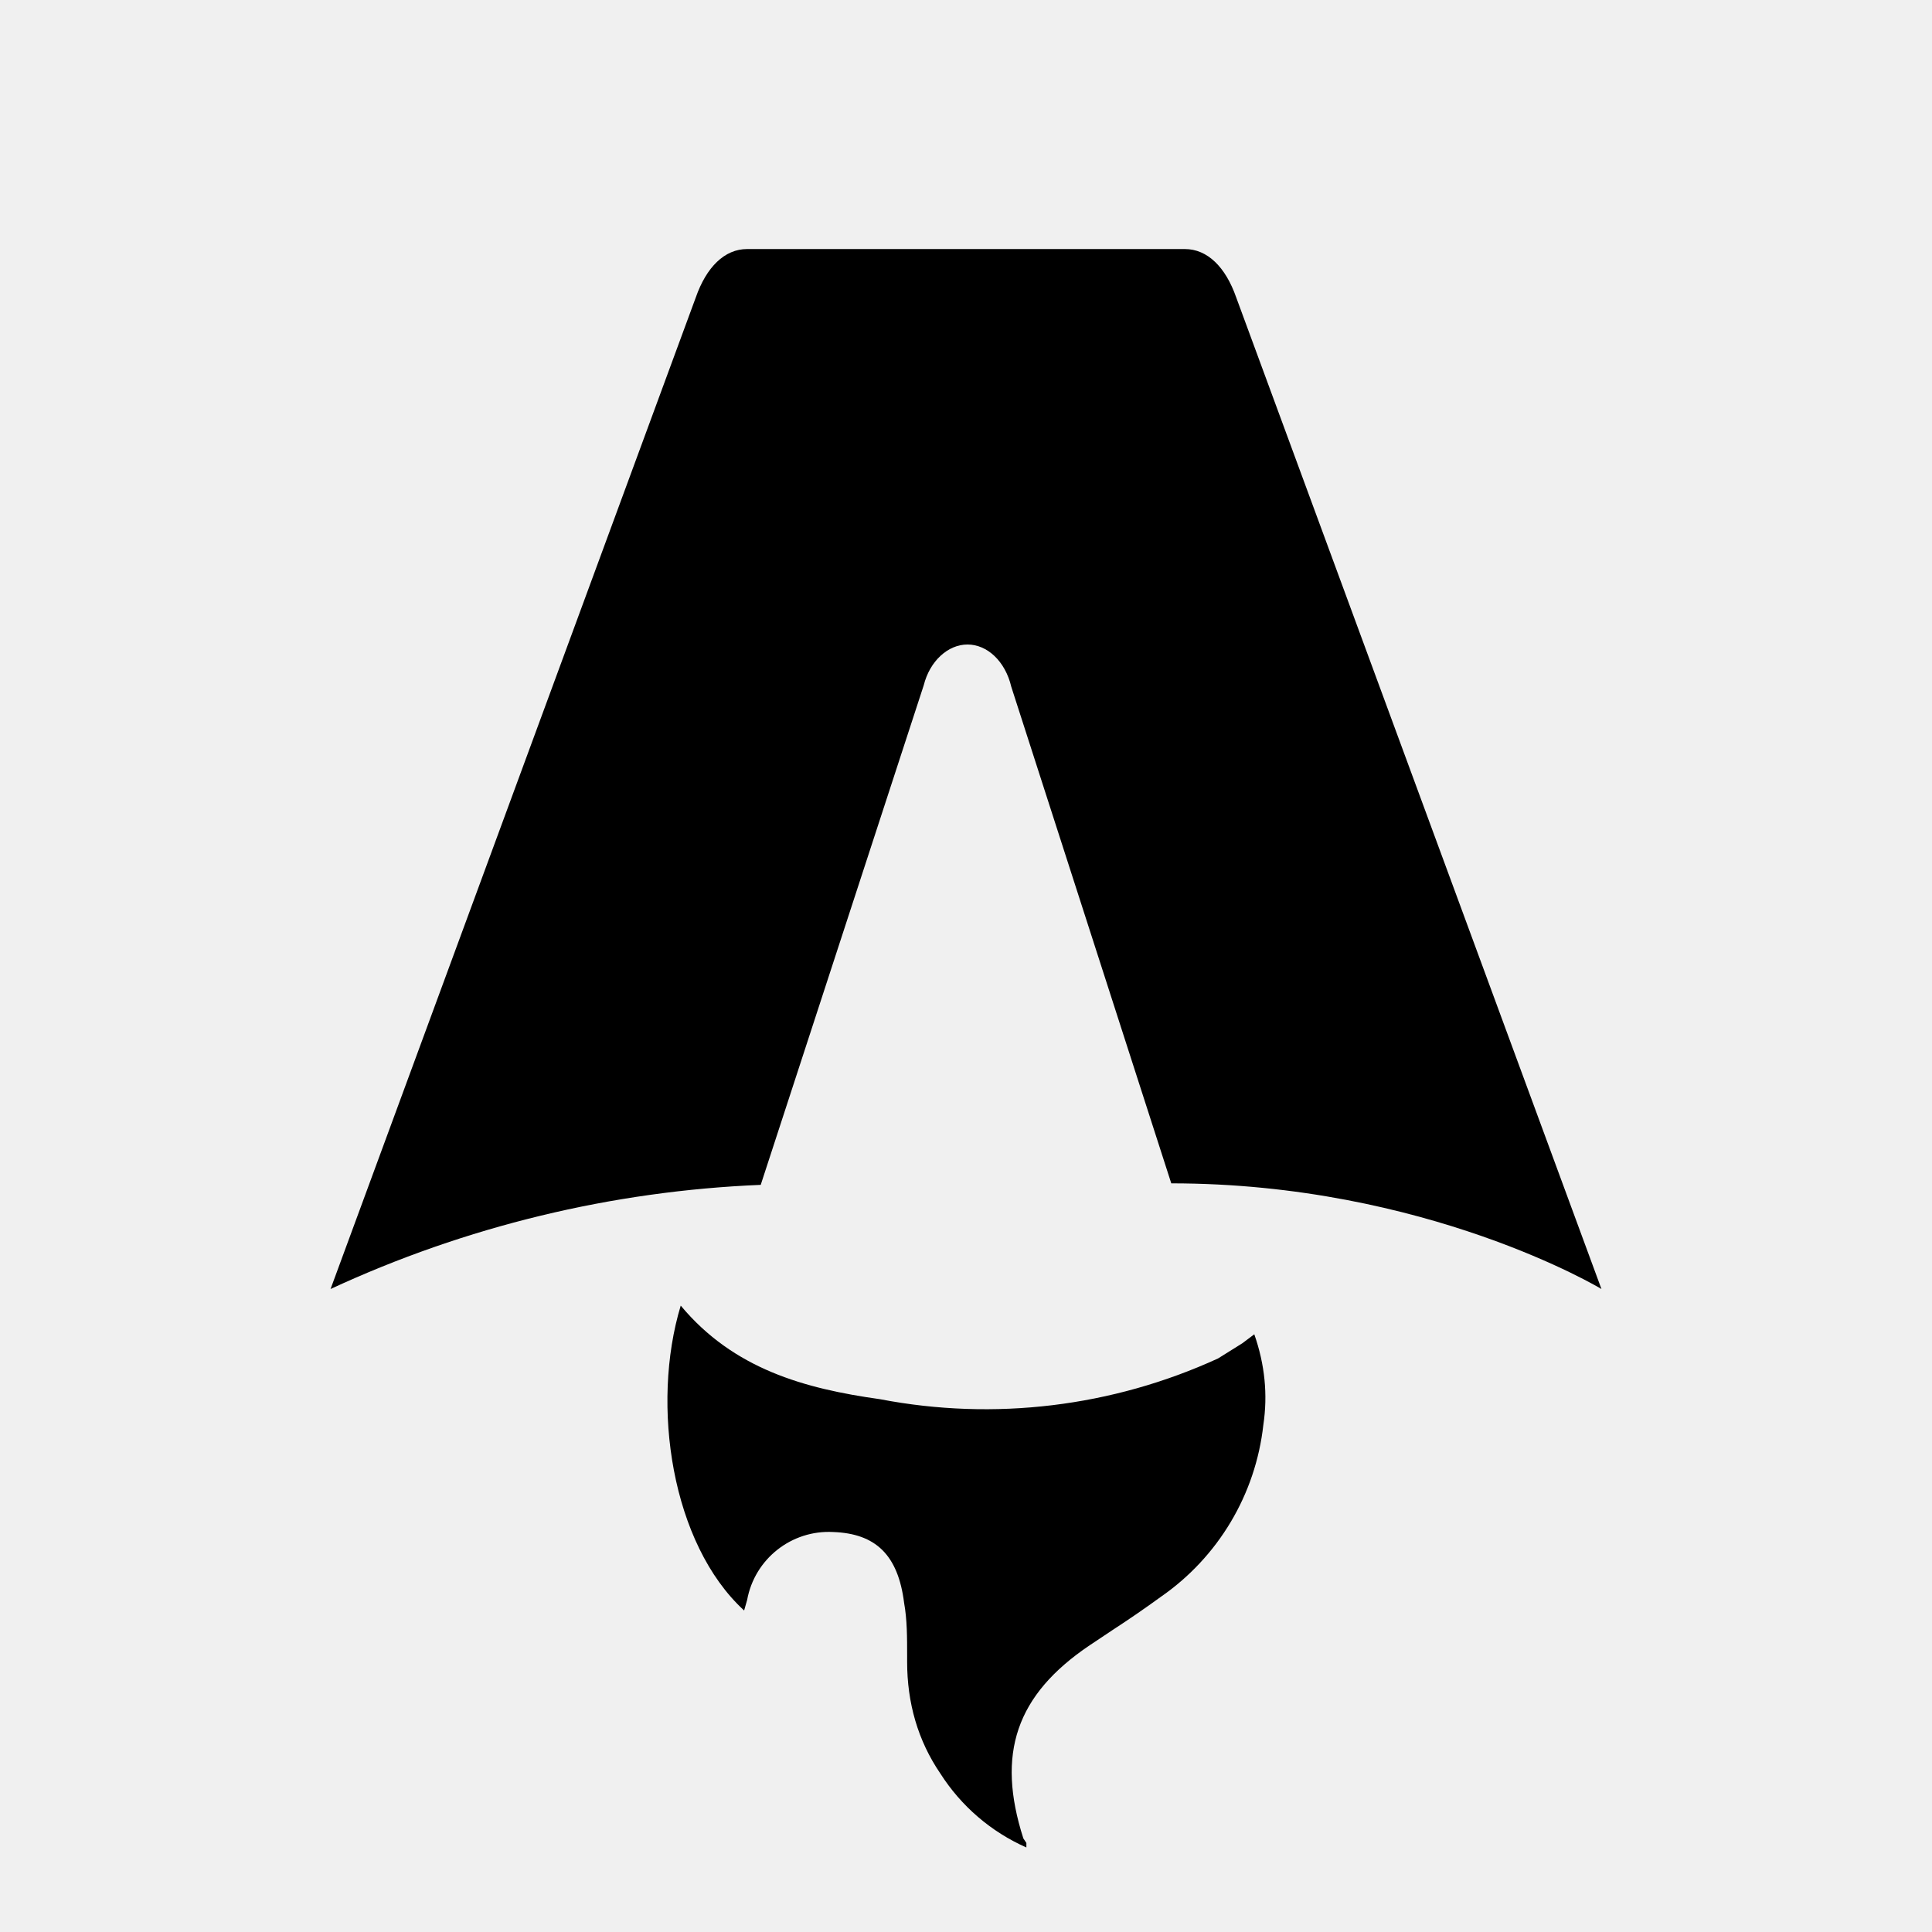
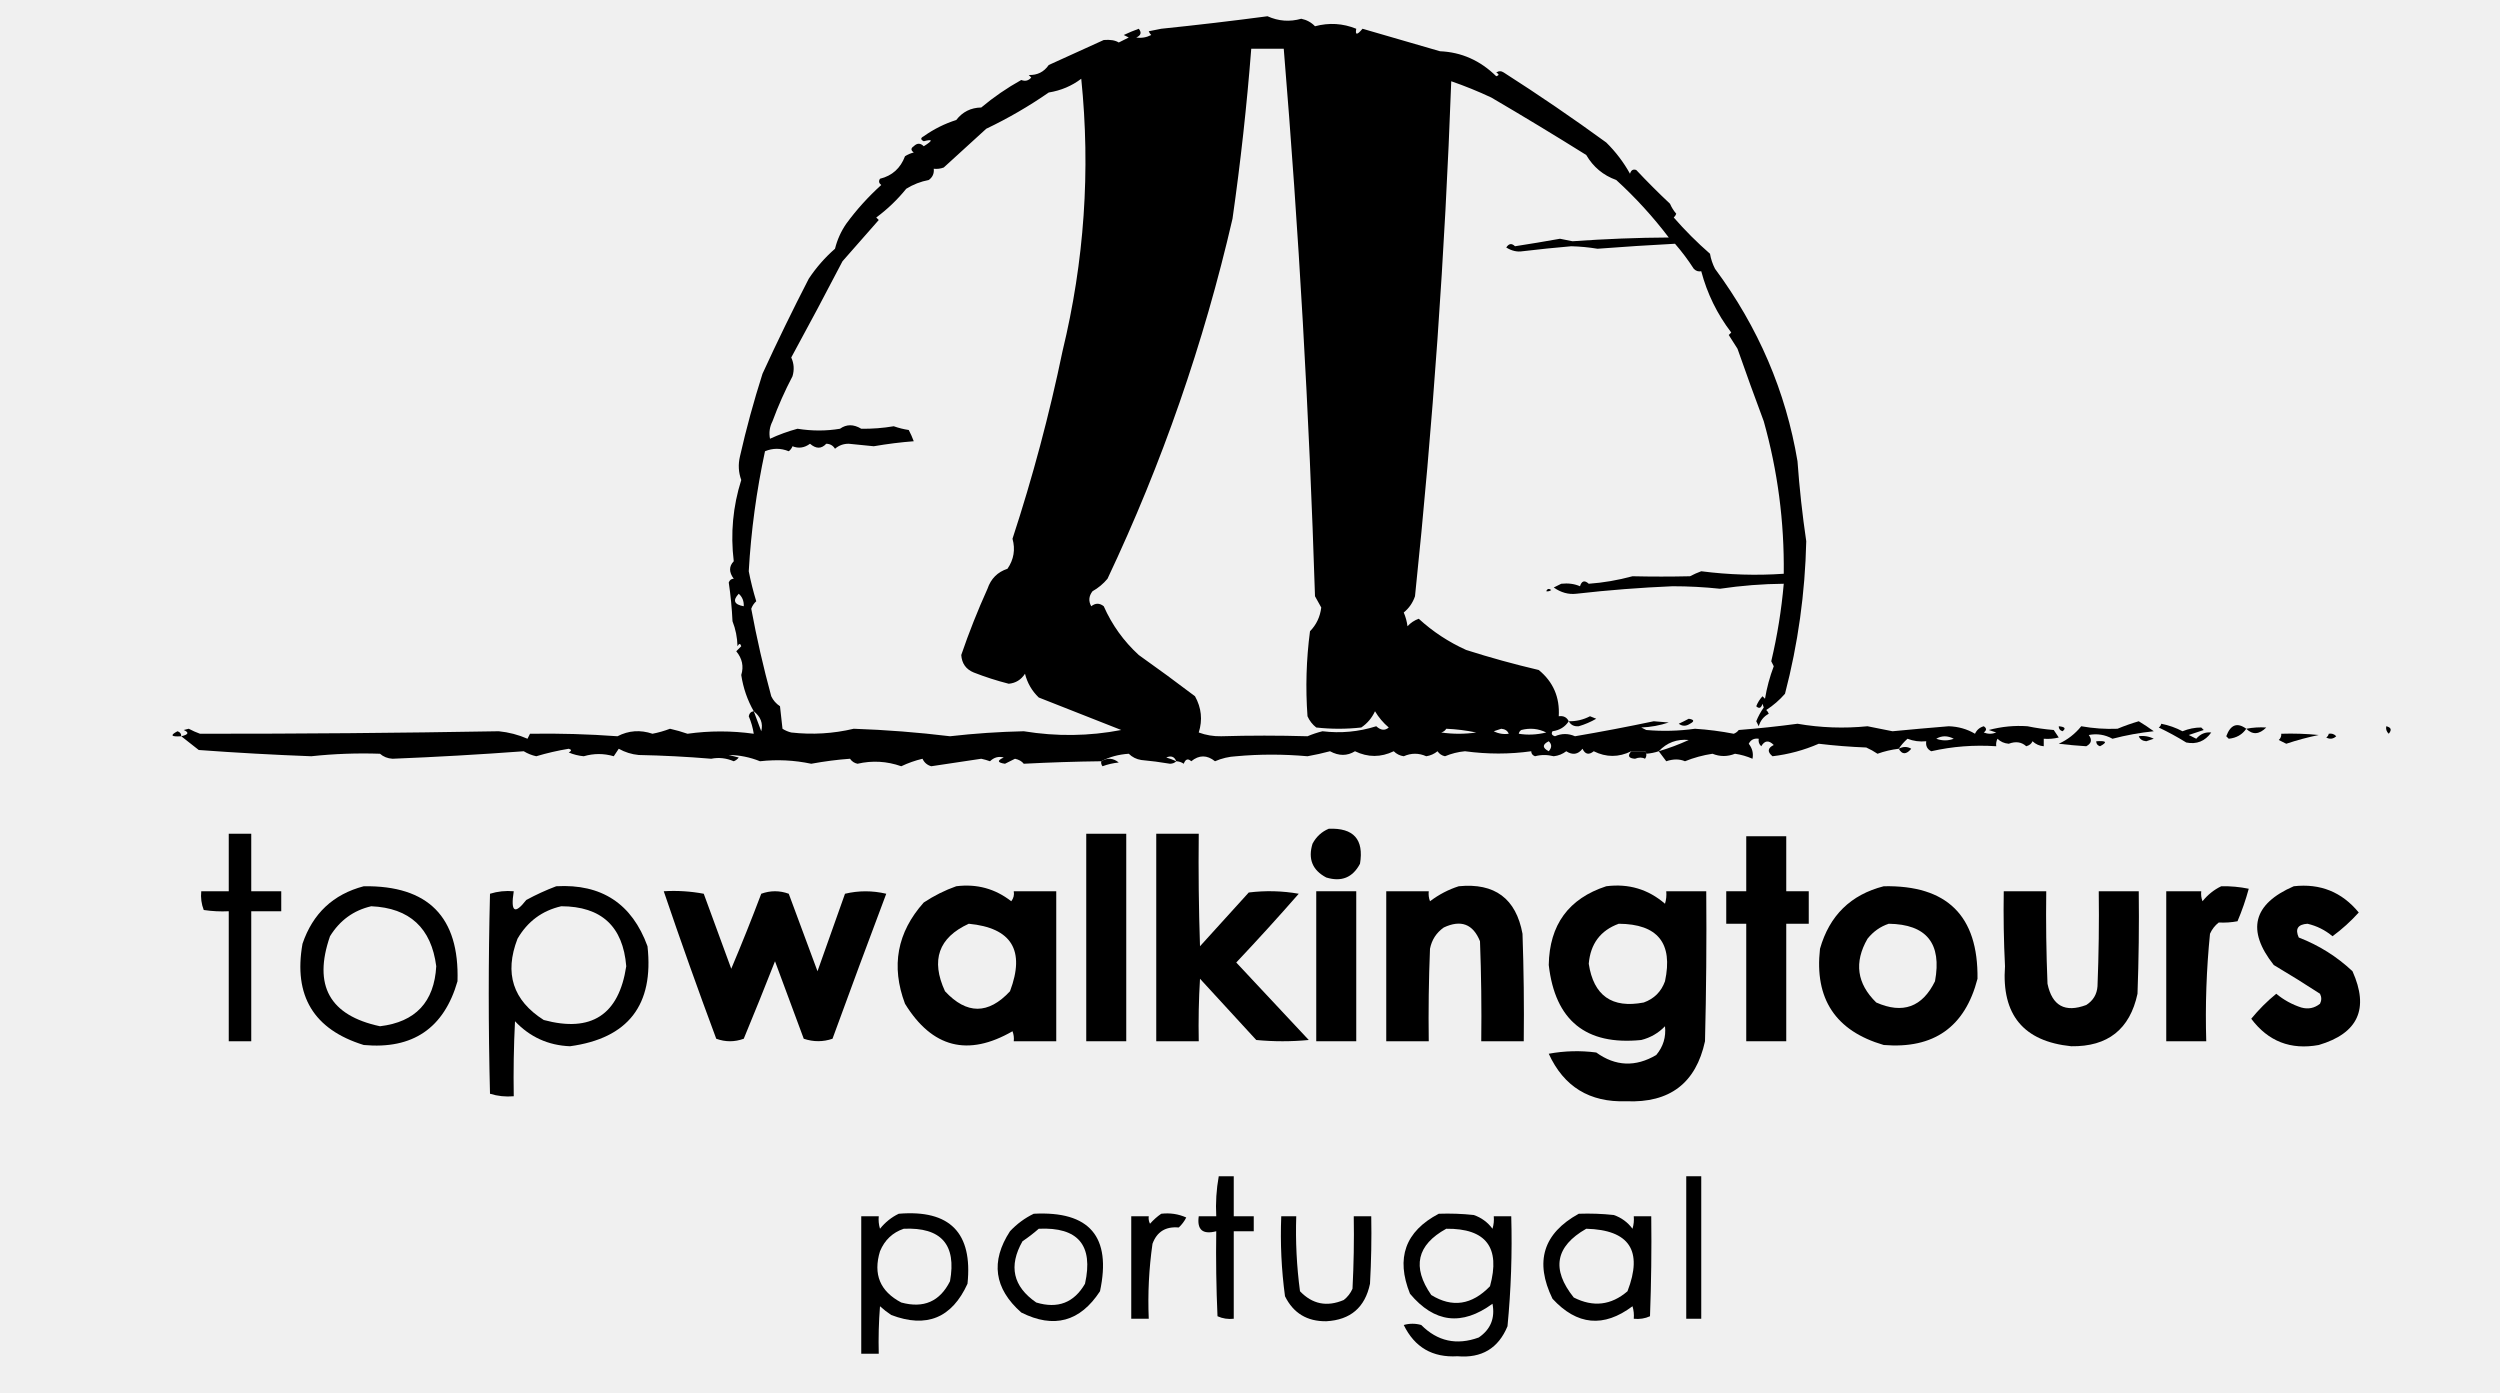
- <svg xmlns="http://www.w3.org/2000/svg" fill="none" viewBox="0 0 128 128">
-   <path d="M50.4 78.5a75.1 75.1 0 0 0-28.5 6.9l24.2-65.7c.7-2 1.9-3.2 3.4-3.2h29c1.5 0 2.7 1.2 3.4 3.2l24.2 65.7s-11.6-7-28.5-7L67 45.5c-.4-1.7-1.6-2.8-2.9-2.8-1.3 0-2.5 1.1-2.9 2.7L50.4 78.5Zm-1.1 28.2Zm-4.2-20.2c-2 6.6-.6 15.8 4.2 20.2a17.5 17.5 0 0 1 .2-.7 5.5 5.5 0 0 1 5.7-4.5c2.8.1 4.3 1.5 4.7 4.7.2 1.1.2 2.3.2 3.5v.4c0 2.7.7 5.2 2.2 7.4a13 13 0 0 0 5.7 4.9v-.3l-.2-.3c-1.8-5.6-.5-9.5 4.4-12.8l1.5-1a73 73 0 0 0 3.2-2.2 16 16 0 0 0 6.8-11.4c.3-2 .1-4-.6-6l-.8.6-1.6 1a37 37 0 0 1-22.4 2.7c-5-.7-9.7-2-13.2-6.2Z" />
-   <style>
-         path { fill: #000; }
-         @media (prefers-color-scheme: dark) {
-             path { fill: #FFF; }
-         }
-     </style>
+ <svg xmlns="http://www.w3.org/2000/svg" width="1000" height="557" shape-rendering="geometricPrecision" text-rendering="geometricPrecision" image-rendering="optimizeQuality" fill-rule="evenodd" clip-rule="evenodd">
+   <path fill="currentColor" d="M627.5 288.5c-1.473 2.272-3.64 3.605-6.5 4-.591.983-.257 1.65 1 2 2.646-1.177 5.312-1.177 8 0a811.304 811.304 0 0031.5-6l6 .5a40.23 40.23 0 01-11 2l2 1a86.258 86.258 0 0019.5-.5c5.229.34 10.395 1.007 15.5 2a4.457 4.457 0 002-1.5 421.743 421.743 0 0023.5-2.5 103.216 103.216 0 0028 1l10 2a1513.2 1513.2 0 0122.5-2c3.863.132 7.363 1.132 10.5 3 .7-1.532 1.866-2.532 3.5-3 1.211.774 1.211 1.607 0 2.5 1.667.667 3.333.667 5 0l-3-1c5.176-1.375 10.342-1.875 15.5-1.5a84.8 84.8 0 0010.5 1.5l2 3a18.453 18.453 0 01-6 .5v3c-1.7-.126-3.2-.793-4.5-2-.381.982-1.214 1.648-2.5 2-1.871-1.715-4.204-2.049-7-1-1.82-.149-3.32-.816-4.5-2a4.934 4.934 0 00-.5 3c-8.866-.597-17.533.07-26 2-1.611-.82-2.278-2.154-2-4-2.619.268-5.119-.065-7.5-1-1.388 1.236-2.554 2.569-3.5 4a38.822 38.822 0 00-8.5 2 29.517 29.517 0 00-4.5-2.5 237.946 237.946 0 01-19-1.5 65.292 65.292 0 01-18.5 5c-2.152-1.777-1.985-3.277.5-4.5-1.973-2.015-3.64-1.848-5 .5-.886-.825-1.219-1.825-1-3-1.846-.278-3.18.389-4 2 1.429 1.831 1.929 3.831 1.5 6a27.261 27.261 0 00-7-2c-3.017 1.207-6.017 1.207-9 0a48.734 48.734 0 00-11 3c-2.208-.945-4.708-.945-7.5 0a514.367 514.367 0 01-3-4 20.69 20.69 0 01-5 1c0-.667-.333-1-1-1 .131-.876-.202-1.543-1-2-1.526.494-2.859 1.161-4 2-5.033 2.485-10.033 2.485-15 0-1.946 1.587-3.446 1.254-4.5-1-1.793 2.306-3.96 2.639-6.5 1-1.449 1.117-3.116 1.784-5 2-2.598-.649-5.098-.649-7.5 0-1.011-.392-1.511-1.059-1.5-2-8.674 1.217-17.507 1.217-26.5 0a26.922 26.922 0 00-8 2c-1.261-.259-2.261-.926-3-2a9.201 9.201 0 01-4.5 2c-3-1.333-6-1.333-9 0a6.895 6.895 0 01-4-2c-5.168 2.499-10.335 2.499-15.5 0-3.121 1.933-6.454 1.933-10 0a108.036 108.036 0 01-9 2c-9.66-.858-19.16-.858-28.5 0a24.325 24.325 0 00-8.5 2c-3.19-2.569-6.356-2.569-9.5 0-1.303-1.218-2.303-.885-3 1a5.576 5.576 0 00-3-1c-.597.639-1.43.972-2.5 1a152.043 152.043 0 00-11.5-1.5c-1.941-.304-3.607-1.137-5-2.5-4.095.273-7.762 1.273-11 3-10.327.127-20.66.46-31 1-.76-.989-1.927-1.655-3.5-2l-4 2c-3.063-.435-3.23-1.268-.5-2.5-2.062-.564-3.895-.064-5.5 1.5a27.395 27.395 0 00-3.5-1c-6.683 1.001-13.35 2.001-20 3-1.634-.468-2.8-1.468-3.5-3a43.097 43.097 0 00-8.5 3c-5.759-2.027-11.592-2.36-17.5-1-1.261-.259-2.261-.926-3-2-4.968.351-10.135 1.018-15.5 2-6.826-1.435-13.659-1.768-20.5-1-4.074-1.64-8.241-2.473-12.5-2.5l4 1a4.457 4.457 0 01-2 1.5c-3.015-1.28-6.015-1.613-9-1a453.451 453.451 0 00-29-1.5 19.95 19.95 0 01-8-2.5l-2 3c-3.969-1.174-7.969-1.174-12 0a20.2 20.2 0 01-6-1.5c1.196-.654 1.196-1.154 0-1.5a105.33 105.33 0 00-13 3 16.229 16.229 0 01-5-2 1541.363 1541.363 0 01-52.5 3c-1.981-.129-3.647-.796-5-2a195.067 195.067 0 00-27.5 1 1248.636 1248.636 0 01-45-2.5 481.653 481.653 0 01-7-5.5c2.908-.659 3.242-1.493 1-2.5l2-.5a32.7 32.7 0 004.5 2c39.905.029 79.738-.304 119.5-1 4.037.405 7.87 1.405 11.5 3l1-2a392.958 392.958 0 0135 1c4.463-2.309 9.13-2.642 14-1a41.932 41.932 0 007-2c2.4.544 4.733 1.211 7 2 8.783-1.232 17.617-1.232 26.5 0a28.741 28.741 0 00-2-7c.247-1.213.914-1.88 2-2-2.545-4.466-4.212-9.3-5-14.5 1.063-3.426.396-6.593-2-9.5l2-2c-.346-1.196-.846-1.196-1.5 0-.089-3.528-.756-6.862-2-10a154.652 154.652 0 00-1.5-15.5c.392-1.011 1.059-1.511 2-1.5-1.958-2.637-1.958-4.971 0-7-1.343-11.072-.343-21.905 3-32.5-1.117-3.073-1.284-6.24-.5-9.5 2.463-10.9 5.463-21.9 9-33a925.945 925.945 0 0118.5-38 59.693 59.693 0 0110.5-12 30.446 30.446 0 014.5-10c4.083-5.589 8.75-10.755 14-15.5-.951-.718-1.117-1.55-.5-2.5 4.871-1.2 8.204-4.2 10-9a11.357 11.357 0 013.5-1.5c-1.211-.893-1.211-1.726 0-2.5 1.333-1.333 2.667-1.333 4 0 3.736-2.31 3.736-2.977 0-2-1.333-.667-1.333-1.333 0-2a46.71 46.71 0 0113-6.5c2.521-3.26 5.855-4.927 10-5a102.477 102.477 0 0116-11c1.595.617 2.928.284 4-1l-1-1c3.421.121 6.088-1.212 8-4 7.323-3.328 14.657-6.661 22-10 2.627-.212 4.627.121 6 1l4-2-2-1a66.557 66.557 0 016-2.5c1.239 1.507.905 2.674-1 3.5 2.053.325 4.053-.009 6-1a3.647 3.647 0 01-1-1.5l5-1c14.39-1.484 28.556-3.15 42.5-5 4.4 1.983 8.9 2.316 13.5 1 2.194.454 4.027 1.454 5.5 3 5.624-1.503 11.124-1.17 16.5 1-.485 2.612.349 2.612 2.5 0a6956.81 6956.81 0 0131 9c8.573.358 16.073 3.692 22.5 10 1.196-.346 1.196-.846 0-1.5 1-.667 2-.667 3 0a820.309 820.309 0 0141 28 54.726 54.726 0 019.5 12.5c.423-1.456 1.256-1.956 2.5-1.5A308.222 308.222 0 00668 81.5a15.645 15.645 0 002.5 4 3.647 3.647 0 01-1 1.5c4.5 5.167 9.333 10 14.5 14.5a20.64 20.64 0 002 6c17.327 23.423 28.327 49.089 33 77a426.536 426.536 0 003.5 32c-.463 20.712-3.297 41.045-8.5 61a35.063 35.063 0 01-7.5 6.5c.457.414.791.914 1 1.5-2.035 1.097-3.368 2.763-4 5l-1-2a26.248 26.248 0 013-5.5l-.5-1.5c-.535 1.771-1.369 2.104-2.5 1a12.403 12.403 0 012.5-4l1 1a68.059 68.059 0 013.5-13l-1-2a214.55 214.55 0 005-31c-8.421.071-16.921.738-25.5 2a179.952 179.952 0 00-19-1 541.46 541.46 0 00-38.5 3c-3.132.356-6.132-.478-9-2.5l3-1.5c2.768-.303 5.268.03 7.5 1 .677-2.189 1.844-2.522 3.5-1 5.804-.414 11.637-1.414 17.5-3 7.695.177 15.361.177 23 0a37.138 37.138 0 014.5-2c11.084 1.428 22.084 1.761 33 1 .245-20.816-2.422-41.149-8-61a1467.889 1467.889 0 01-10.5-29l-3.5-5.5 1-1c-5.622-7.361-9.622-15.528-12-24.5-1.175.219-2.175-.114-3-1a86.401 86.401 0 00-7.5-10 1270.288 1270.288 0 00-31 2 76.618 76.618 0 00-10.5-1 592.233 592.233 0 00-19.5 2c-2.138.352-4.304-.148-6.5-1.5 1.036-1.617 2.203-1.784 3.5-.5a801.901 801.901 0 0018-3l5 1c13.231-.94 26.064-1.44 38.5-1.5a170.723 170.723 0 00-21-23c-5.195-1.858-9.195-5.192-12-10a1521.507 1521.507 0 00-38-23 163.288 163.288 0 00-16-6.5 3053.78 3053.78 0 01-14.5 206c-.883 2.602-2.383 4.769-4.5 6.5a20.431 20.431 0 011.5 5.5 10.94 10.94 0 014.5-3c5.611 5.147 11.945 9.314 19 12.5a386.091 386.091 0 0029 8c5.788 4.749 8.454 10.915 8 18.5 1.88-.271 3.213.396 4 2zm-127-269h13a4337.562 4337.562 0 0112.5 219c.85 1.51 1.683 3.01 2.5 4.5-.456 3.734-1.956 6.901-4.5 9.5a166.721 166.721 0 00-1 34 11.532 11.532 0 003.5 4.5c6 .667 12 .667 18 0 2.406-1.622 4.239-3.789 5.5-6.5a25.55 25.55 0 005.5 6.5c-1.522 1.328-3.189 1.162-5-.5-7.05 2.222-14.217 2.889-21.5 2a40.179 40.179 0 00-6 2 595.813 595.813 0 00-34.5 0 24.227 24.227 0 01-9-1.5c1.581-5.022 1.081-9.855-1.5-14.5a859.255 859.255 0 00-22.5-16.5c-6.032-5.53-10.699-12.03-14-19.5-1.667-1.333-3.333-1.333-5 0-1.163-2.05-.996-4.05.5-6a21.53 21.53 0 006-5c21.842-46.191 38.508-94.191 50-144a1069.812 1069.812 0 007.5-68zm-68 12c3.747 36.6 1.247 72.934-7.5 109a690.578 690.578 0 01-20 75c1.198 4.289.531 8.289-2 12-3.974 1.307-6.641 3.974-8 8a302.513 302.513 0 00-10.5 26.5c.235 3.399 1.902 5.732 5 7a118.229 118.229 0 0014 4.5c2.771-.256 4.938-1.59 6.5-4 .936 3.707 2.769 6.874 5.5 9.5l33 13c-12.83 2.481-25.83 2.647-39 .5a324.51 324.51 0 00-29.5 2 447.138 447.138 0 00-38.5-3c-8.203 1.95-16.537 2.45-25 1.5a11.333 11.333 0 01-3.5-1.5l-1-9c-1.556-1.02-2.722-2.353-3.5-4a435.17 435.17 0 01-8-35 7.293 7.293 0 012-3 116.258 116.258 0 01-3-12c.91-16.057 3.076-32.057 6.5-48 3.135-1.299 6.301-1.299 9.5 0a4.457 4.457 0 001.5-2c2.42.988 4.753.655 7-1 2.419 2.094 4.586 2.094 6.5 0 1.529.029 2.696.696 3.5 2 1.574-1.348 3.407-2.014 5.5-2 3.322.345 6.655.679 10 1 5.508-.946 10.841-1.612 16-2a37.138 37.138 0 00-2-4.5 32.444 32.444 0 01-6-1.5 71.524 71.524 0 01-13 1c-3.068-1.859-5.902-1.859-8.5 0-5.515.93-11.182.93-17 0a68.96 68.96 0 00-11 4c-.484-2.413-.15-4.746 1-7a152.453 152.453 0 018-18c.769-2.599.602-5.099-.5-7.5a2204.956 2204.956 0 0020.5-38.5L351.5 88l-1-1a65.337 65.337 0 0012-11.5 26.131 26.131 0 019-3.5c1.537-1.11 2.203-2.61 2-4.5a8.435 8.435 0 004-.5c5.733-5.182 11.4-10.349 17-15.5a179.827 179.827 0 0025-14.5c4.873-.784 9.206-2.617 13-5.5zm-137 206c1.431 1.28 2.098 2.947 2 5-3.851-.679-4.518-2.346-2-5zm6 47c2.796 2.215 3.796 4.881 3 8l-3-8zm277 7c4.034.172 8.034.672 12 1.5a49.226 49.226 0 01-14 0c.916-.278 1.582-.778 2-1.5zm25 2a9.86 9.86 0 01-6-1l3-1c1.53.14 2.53.807 3 2zm4 0c.111-.617.444-1.117 1-1.5 3.533-.903 6.867-.57 10 1-3.802.917-7.468 1.083-11 .5zm167 2c2.193-1.297 4.527-1.297 7 0-2.271.863-4.605.863-7 0zm-111 5c3.247-3.455 7.247-4.955 12-4.5a90.245 90.245 0 01-12 4.5zm-44-4c1.282 1.208 1.282 2.542 0 4-2.625-1.365-2.625-2.698 0-4zm38 4h-5c1.141-.839 2.474-1.506 4-2 .798.457 1.131 1.124 1 2zm-187 4a28.208 28.208 0 00-4-1.5c1.963-.844 3.296-.344 4 1.5z" opacity="1" />
+   <path fill="currentColor" d="M600.5 98.5c1.333.667 1.333.667 0 0z" opacity="1" />
+   <path fill="currentColor" d="M618.5 236.5c.397-1.025 1.063-1.192 2-.5a2.428 2.428 0 01-2 .5z" opacity="1" />
+   <path fill="currentColor" d="M627.5 288.5c2.988.061 5.821-.605 8.5-2l2.5 1a32.5 32.5 0 01-7 3c-1.855.16-3.188-.507-4-2z" opacity="1" />
+   <path fill="currentColor" d="M675.5 287.5c2.205.346 2.372 1.013.5 2-1.578 1.047-3.078 1.047-4.5 0a71.254 71.254 0 004-2z" opacity="1" />
+   <path fill="currentColor" d="M855.5 288.5a77.261 77.261 0 016 4 110.84 110.84 0 00-16.5 3c-3.014-1.65-6.181-2.15-9.5-1.5 1.43 1.88 1.096 3.38-1 4.5-3.654-.23-7.321-.563-11-1 3.531-1.605 6.531-3.938 9-7a66.566 66.566 0 0014.5 1 82.284 82.284 0 018.5-3z" opacity="1" />
+   <path fill="currentColor" d="M864.5 289.5a30.644 30.644 0 018.5 3c2.468-1.003 4.968-1.503 7.5-1.5l1 1-6 2 3 1.5c1.64-1.93 3.64-2.763 6-2.5-2.505 3.5-5.839 4.833-10 4a114.963 114.963 0 00-11-6c.556-.383.889-.883 1-1.5z" opacity="1" />
+   <path fill="currentColor" d="M898.5 291.5c-1.6 2.351-3.933 3.684-7 4l-1-1c1.719-4.654 4.386-5.654 8-3z" opacity="1" />
+   <path fill="currentColor" d="M823.5 290.5c2.483.23 2.983.897 1.5 2-1.03-.336-1.53-1.003-1.5-2z" opacity="1" />
+   <path fill="currentColor" d="M898.5 291.5a31.6 31.6 0 018-.5c-2.817 2.83-5.483 2.997-8 .5z" opacity="1" />
+   <path fill="currentColor" d="M954.5 290.5c1.965.448 2.298 1.448 1 3-.886-.825-1.219-1.825-1-3z" opacity="1" />
+   <path fill="currentColor" d="M72.5 294.5c-4.088.282-4.588-.385-1.5-2 1.03.336 1.53 1.003 1.5 2z" opacity="1" />
+   <path fill="currentColor" d="M912.5 293.5a112.97 112.97 0 0115 .5 112.222 112.222 0 00-13 3.5l-3-1.5c.752-.671 1.086-1.504 1-2.5z" opacity="1" />
+   <path fill="currentColor" d="M931.5 293.5c1.175-.219 2.175.114 3 1-1.223 1.114-2.556 1.281-4 .5.556-.383.889-.883 1-1.5z" opacity="1" />
+   <path fill="currentColor" d="M855.5 294.5a9.86 9.86 0 016 1l-3 1c-1.53-.14-2.53-.807-3-2z" opacity="1" />
+   <path fill="currentColor" d="M838.5 296.5c4.088-.282 4.588.385 1.5 2-1.03-.336-1.53-1.003-1.5-2z" opacity="1" />
+   <path fill="currentColor" d="M759.5 299.5c1.739-.934 3.405-.934 5 0-2.006 2.396-3.672 2.396-5 0z" opacity="1" />
+   <path fill="currentColor" d="M652.5 300.5h5c.667 0 1 .333 1 1a2.428 2.428 0 01-.5 2c-1.13-.614-2.463-.614-4 0-2.578-.182-3.078-1.182-1.5-3z" opacity="1" />
+   <path fill="currentColor" d="M440.5 304.5c2.461-1.474 4.794-1.307 7 .5a26.67 26.67 0 00-6.5 1.5 2.428 2.428 0 01-.5-2z" opacity="1" />
+   <path fill="currentColor" d="M531.5 331.5c9.953-.404 14.12 4.263 12.5 14-2.919 5.525-7.419 7.358-13.5 5.5-5.525-2.919-7.358-7.419-5.5-13.5 1.494-2.814 3.66-4.814 6.5-6z" opacity="1" />
+   <path fill="currentColor" d="M91.5 333.5h9v23h12v8h-12v52h-9v-52a50.464 50.464 0 01-10-.5c-.935-2.381-1.268-4.881-1-7.5h11v-23z" opacity="1" />
+   <path fill="currentColor" d="M434.5 333.5h16v83h-16v-83z" opacity="1" />
+   <path fill="currentColor" d="M462.5 333.5h17c-.167 15.004 0 30.004.5 45l19.5-21.5a67.229 67.229 0 0120 .5 971.09 971.09 0 01-25 27.5l29 31c-7 .667-14 .667-21 0L480 391.5c-.5 8.327-.666 16.66-.5 25h-17v-83z" opacity="1" />
+   <path fill="currentColor" d="M698.5 334.5h16v22h9v13h-9v47h-16v-47h-8v-13h8v-22z" opacity="1" />
+   <path fill="currentColor" d="M145.5 354.5c25.808-.359 38.308 12.308 37.5 38-5.416 18.799-17.916 27.299-37.5 25.5-20.017-6.185-28.184-19.685-24.5-40.5 4.112-12.115 12.279-19.781 24.5-23zm3 8c15.355.686 24.022 8.686 26 24-.801 14.3-8.301 22.3-22.5 24-20.158-4.306-26.825-16.306-20-36 3.927-6.361 9.427-10.361 16.5-12z" opacity="1" />
+   <path fill="currentColor" d="M222.5 354.5c18.136-1.024 30.303 6.976 36.5 24 2.603 23.492-7.731 36.826-31 40-8.701-.351-16.034-3.684-22-10-.5 9.994-.666 19.994-.5 30-3.277.284-6.443-.049-9.5-1a1599.45 1599.45 0 010-80c3.057-.951 6.223-1.284 9.5-1-1.311 8.299.356 9.466 5 3.5a94.836 94.836 0 0112-5.5zm2 8c16.046.047 24.713 8.047 26 24-2.957 19.452-13.957 26.618-33 21.5-12.341-7.838-15.841-18.671-10.5-32.5 4.01-6.909 9.844-11.242 17.5-13z" opacity="1" />
+   <path fill="currentColor" d="M382.5 354.5c8.221-1.034 15.554.966 22 6 .929-1.189 1.262-2.522 1-4h17v60h-17a8.43 8.43 0 00-.5-4c-17.822 10.286-32.155 6.619-43-11-5.66-15.058-3.16-28.558 7.5-40.5 4.157-2.745 8.49-4.912 13-6.5zm5 15c17.166 1.644 22.666 10.644 16.5 27-8.667 9.333-17.333 9.333-26 0-5.746-12.455-2.579-21.455 9.5-27z" opacity="1" />
+   <path fill="currentColor" d="M583.5 354.5c14.401-1.418 22.901 4.915 25.5 19 .5 14.329.667 28.663.5 43h-17c.167-13.337 0-26.671-.5-40-2.779-6.896-7.613-8.729-14.5-5.5-2.967 2.1-4.8 4.934-5.5 8.5a684.346 684.346 0 00-.5 37h-17v-60h17a8.43 8.43 0 00.5 4c3.575-2.702 7.408-4.702 11.5-6z" opacity="1" />
+   <path fill="currentColor" d="M642.5 354.5c8.938-1.143 16.772 1.19 23.5 7a12.93 12.93 0 00.5-5h16c.167 20.003 0 40.003-.5 60-3.626 16.755-14.126 24.755-31.5 24-14.641.52-24.974-5.813-31-19a60.713 60.713 0 0119-.5c7.703 5.555 15.703 5.888 24 1 2.794-3.344 3.961-7.177 3.5-11.5-2.626 2.731-5.793 4.564-9.5 5.5-22.125 2.218-34.458-7.782-37-30 .277-16.084 7.943-26.584 23-31.5zm5 15c15.608.106 21.775 7.773 18.5 23-1.5 4.167-4.333 7-8.5 8.5-12.721 2.443-20.054-2.724-22-15.5.686-7.996 4.686-13.329 12-16z" opacity="1" />
+   <path fill="currentColor" d="M753.5 354.5c25.324-.509 37.824 11.825 37.5 37-4.987 19.305-17.487 28.138-37.5 26.5-19.268-5.616-27.768-18.449-25.5-38.5 3.781-13.282 12.281-21.615 25.5-25zm2 15c15.133.213 21.3 7.879 18.5 23-5.071 10.358-12.904 13.191-23.5 8.5-7.76-7.575-8.926-16.075-3.5-25.5 2.322-2.895 5.155-4.895 8.5-6z" opacity="1" />
+   <path fill="currentColor" d="M888.5 354.5a49.369 49.369 0 0111 1 100.103 100.103 0 01-4.5 13c-2.405.464-4.905.631-7.5.5a11.532 11.532 0 00-3.5 4.5 331.583 331.583 0 00-1.5 43h-16v-60h14a8.43 8.43 0 00.5 4c2.114-2.621 4.614-4.621 7.5-6z" opacity="1" />
+   <path fill="currentColor" d="M917.5 354.5c10.598-1.199 19.265 2.301 26 10.5a70.352 70.352 0 01-10.5 9.5c-2.912-2.456-6.245-4.123-10-5-3.869.25-5.036 2.083-3.5 5.5 8.094 3.124 15.26 7.624 21.5 13.5 6.742 15.014 2.242 24.848-13.5 29.5-11.218 2.053-20.218-1.447-27-10.5 3-3.667 6.333-7 10-10a29.996 29.996 0 0010 5.5c2.757.782 5.257.282 7.5-1.5.667-1.333.667-2.667 0-4a524.024 524.024 0 00-18.5-11.5c-10.977-13.909-8.31-24.409 8-31.5z" opacity="1" />
+   <path fill="currentColor" d="M265.5 356.5a64.873 64.873 0 0116 1l11 30a819.868 819.868 0 0012-30c3.667-1.333 7.333-1.333 11 0l11.5 31 11-31c5.446-1.306 10.946-1.306 16.5 0a6030.927 6030.927 0 00-21.5 58c-3.786 1.295-7.62 1.295-11.5 0l-11.5-31a1766.986 1766.986 0 01-12.5 31c-3.667 1.333-7.333 1.333-11 0a2129.282 2129.282 0 01-21-59z" opacity="1" />
+   <path fill="currentColor" d="M526.5 356.5h16v60h-16v-60z" opacity="1" />
+   <path fill="currentColor" d="M801.5 356.5h17c-.167 12.338 0 24.671.5 37 1.848 8.841 7.015 11.674 15.5 8.5 2.768-1.762 4.268-4.262 4.5-7.5.5-12.662.667-25.329.5-38h16a840.27 840.27 0 01-.5 41c-3.055 14.217-11.889 21.217-26.5 21-19.086-1.935-27.919-12.602-26.5-32-.5-9.994-.666-19.994-.5-30z" opacity="1" />
+   <path fill="currentColor" d="M487.5 470.5h6v16h8v6h-8v35c-2.292.256-4.459-.077-6.5-1a577.896 577.896 0 01-.5-34c-5.431 1.406-7.765-.594-7-6h7a69.302 69.302 0 011-16z" opacity="1" />
+   <path fill="currentColor" d="M674.5 470.5h6v57h-6v-57z" opacity="1" />
+   <path fill="currentColor" d="M359.5 485.5c20.46-1.707 29.627 7.626 27.5 28-6.242 13.704-16.409 17.87-30.5 12.5a36.078 36.078 0 01-4.5-3.5c-.5 6.325-.666 12.658-.5 19h-7v-55h7a12.93 12.93 0 00.5 5c2.114-2.621 4.614-4.621 7.5-6zm2 6c14.99-.661 21.156 6.339 18.5 21-4.064 8.11-10.564 10.943-19.5 8.5-8.477-4.457-11.31-11.29-8.5-20.5 1.871-4.494 5.038-7.494 9.5-9z" opacity="1" />
+   <path fill="currentColor" d="M413.5 485.5c22.326-1.175 31.159 9.158 26.5 31-7.965 12.21-18.465 15.044-31.5 8.5-10.857-9.602-12.357-20.436-4.5-32.5 2.79-2.965 5.957-5.298 9.5-7zm2 6c15.758-.741 21.925 6.592 18.5 22-4.395 7.603-10.895 10.103-19.5 7.5-9.31-6.413-11.144-14.58-5.5-24.5a63.382 63.382 0 006.5-5z" opacity="1" />
+   <path fill="currentColor" d="M464.5 485.5c3.548-.405 6.881.095 10 1.5a13.92 13.92 0 01-3 4c-5.237-.472-8.737 1.695-10.5 6.5a162.766 162.766 0 00-1.5 30h-7v-41h7a4.934 4.934 0 00.5 3c1.397-1.57 2.897-2.904 4.5-4z" opacity="1" />
+   <path fill="currentColor" d="M575.5 485.5a98.432 98.432 0 0114 .5c3.062 1.061 5.562 2.894 7.5 5.5a12.93 12.93 0 00.5-5h7a353.706 353.706 0 01-1.5 44c-3.656 8.835-10.323 12.835-20 12-9.985.594-17.151-3.573-21.5-12.5a12.494 12.494 0 017 0c6.506 6.541 14.173 8.208 23 5 4.749-3.233 6.582-7.733 5.5-13.5-12.258 8.971-23.258 7.638-33-4-5.744-14.277-1.911-24.943 11.5-32zm3 6c15.93-.167 21.763 7.499 17.5 23-7.271 7.514-15.104 8.681-23.5 3.5-7.761-11.191-5.761-20.024 6-26.5z" opacity="1" />
+   <path fill="currentColor" d="M631.5 485.5a98.432 98.432 0 0114 .5c3.062 1.061 5.562 2.894 7.5 5.5a12.93 12.93 0 00.5-5h7c.167 13.337 0 26.671-.5 40-2.041.923-4.208 1.256-6.5 1a12.93 12.93 0 00-.5-5c-11.527 8.643-22.194 7.643-32-3-7.226-14.816-3.726-26.15 10.5-34zm3 6c17.257.439 22.757 8.773 16.5 25-6.541 5.626-13.708 6.46-21.5 2.5-9.038-11.282-7.371-20.449 5-27.5z" opacity="1" />
+   <path fill="currentColor" d="M512.5 486.5h6c-.331 10.05.169 20.05 1.5 30 4.947 5.185 10.781 6.351 17.5 3.5a11.532 11.532 0 003.5-4.5c.5-9.661.666-19.328.5-29h7c.166 9.006 0 18.006-.5 27-1.983 9.482-7.816 14.482-17.5 15-7.669.089-13.169-3.245-16.5-10a183.938 183.938 0 01-1.5-32z" opacity="1" />
</svg>
